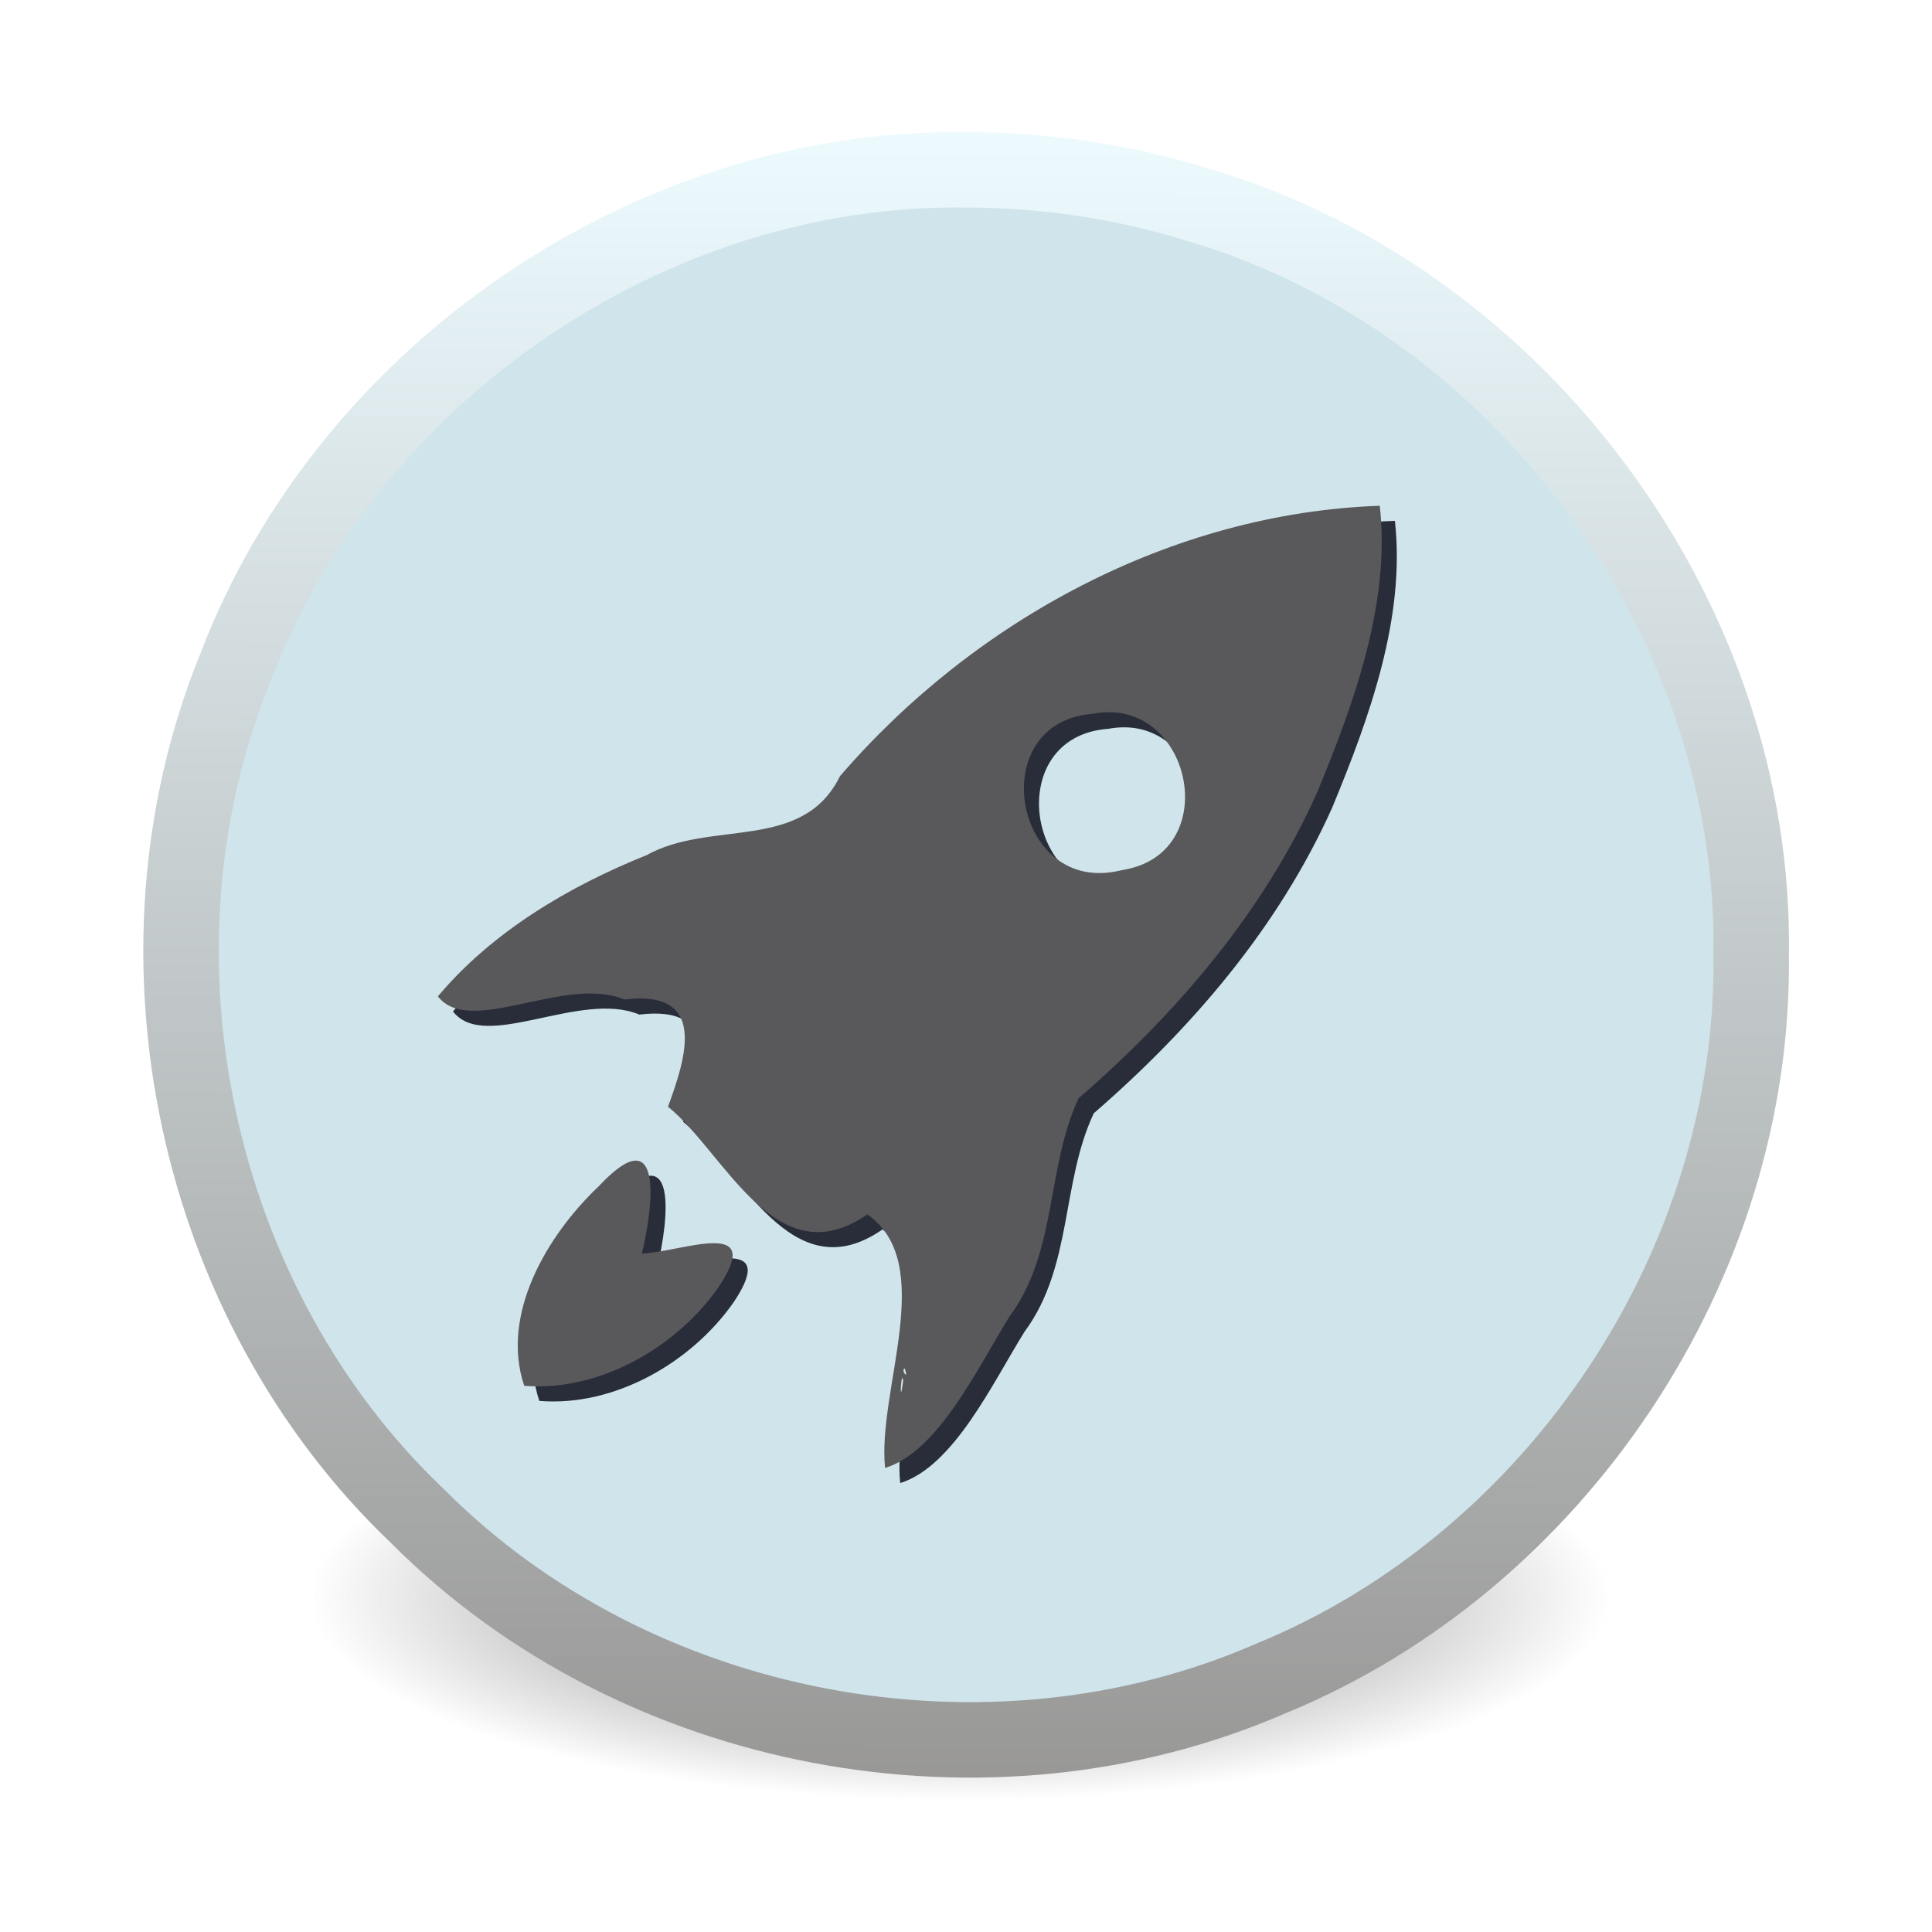
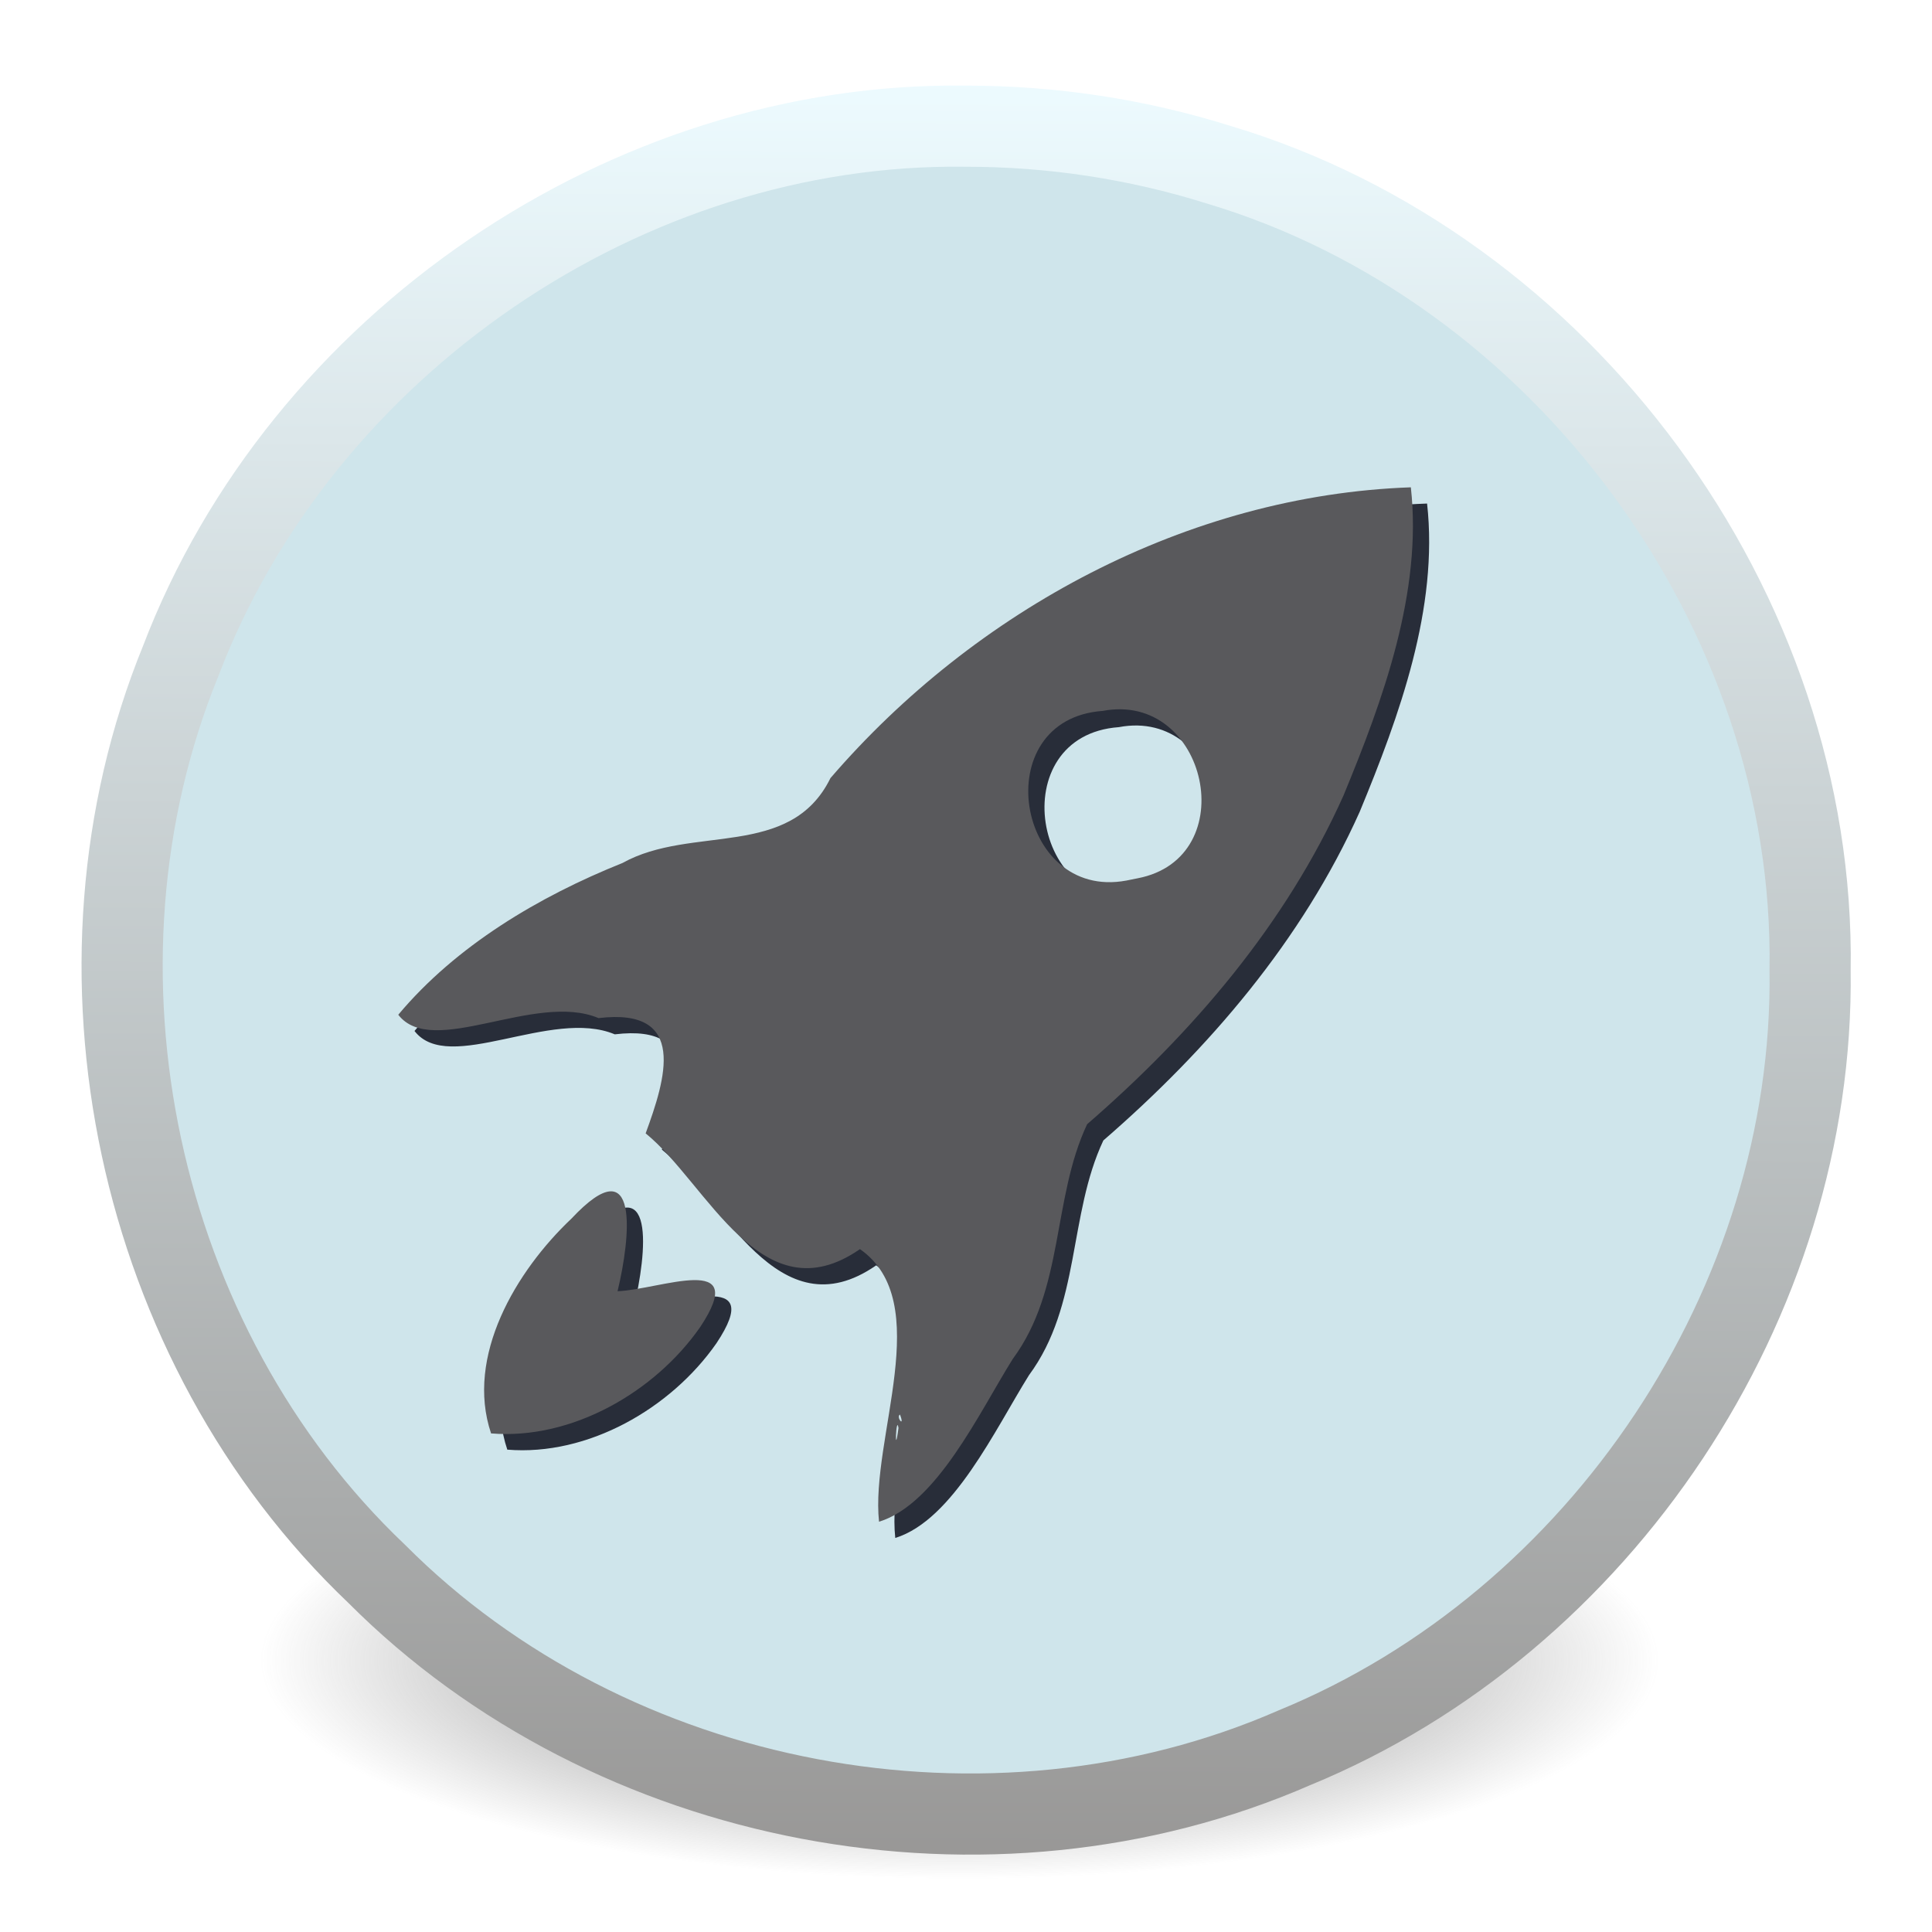
<svg xmlns="http://www.w3.org/2000/svg" xmlns:xlink="http://www.w3.org/1999/xlink" version="1.1" width="24" height="24" id="svg5157">
  <defs id="defs5159">
    <radialGradient cx="23.896" cy="3.99" r="20.397" id="radialGradient1008" gradientUnits="userSpaceOnUse" gradientTransform="matrix(0,1.231648,-1.625754,0,18.48697,-28.72198)">
      <stop id="stop1000" style="stop-color:#797877;stop-opacity:1" offset="0" />
      <stop id="stop1006" style="stop-color:#cfe5eb;stop-opacity:1" offset="1" />
    </radialGradient>
    <linearGradient id="linearGradient994">
      <stop id="stop990" offset="0" style="stop-color:#989796;stop-opacity:1" />
      <stop id="stop992" offset="1" style="stop-color:#edfbff;stop-opacity:1" />
    </linearGradient>
    <linearGradient id="linearGradient3820-7-2-8-6">
      <stop id="stop3822-2-6-5-0" style="stop-color:#3d3d3d;stop-opacity:1" offset="0" />
      <stop id="stop3864-8-7-4-1" style="stop-color:#686868;stop-opacity:0.498" offset="0.5" />
      <stop id="stop3824-1-2-6-7" style="stop-color:#686868;stop-opacity:0" offset="1" />
    </linearGradient>
    <linearGradient id="linearGradient4806">
      <stop offset="0" style="stop-color:#ffffff;stop-opacity:1" id="stop4808" />
      <stop offset="0.424" style="stop-color:#ffffff;stop-opacity:0.235" id="stop4810" />
      <stop offset="0.821" style="stop-color:#ffffff;stop-opacity:0.157" id="stop4812" />
      <stop offset="1" style="stop-color:#ffffff;stop-opacity:0.392" id="stop4814" />
    </linearGradient>
    <linearGradient xlink:href="#linearGradient4806" id="linearGradient3118" gradientUnits="userSpaceOnUse" gradientTransform="matrix(4.16388,0,0,4.16388,-236.0326,-50.03625)" x1="71.204" y1="15.369" x2="71.204" y2="40.496" />
    <radialGradient xlink:href="#linearGradient3820-7-2-8-6" id="radialGradient3163" gradientUnits="userSpaceOnUse" gradientTransform="matrix(0.6869404,0,0,0.2146169,-4.02174,68.57333)" cx="99.157" cy="186.171" fx="99.157" fy="186.171" r="62.769" />
    <radialGradient gradientTransform="matrix(0,1.231648,-1.625754,0,18.48697,-28.72198)" gradientUnits="userSpaceOnUse" id="radialGradient3093-0-3-6" r="20.397" cy="3.99" cx="23.896">
      <stop offset="0" style="stop-color:#ffffff;stop-opacity:1" id="stop3244-9-33-7-0" />
      <stop offset="0.262" style="stop-color:#dddddd;stop-opacity:1" id="stop3246-3-5-0-8" />
      <stop offset="0.661" style="stop-color:#abacae;stop-opacity:1" id="stop3248-1-7-8-8" />
      <stop offset="1" style="stop-color:#787877;stop-opacity:1" id="stop3250-9-3-0-5" />
    </radialGradient>
    <linearGradient id="linearGradient4164">
      <stop offset="0" style="stop-color:#b6b6b6;stop-opacity:1" id="stop4166" />
      <stop offset="0.331" style="stop-color:#a4a4a4;stop-opacity:1" id="stop4216" />
      <stop offset="1" style="stop-color:#c5c5c5;stop-opacity:1" id="stop4168" />
    </linearGradient>
    <linearGradient id="linearGradient4220-7">
      <stop offset="0" style="stop-color:#7a8498;stop-opacity:1" id="stop4222-7" />
      <stop offset="1" style="stop-color:#34405c;stop-opacity:1" id="stop4224-0" />
    </linearGradient>
    <linearGradient id="linearGradient4316-5">
      <stop offset="0" style="stop-color:#ffffff;stop-opacity:1" id="stop4318-1" />
      <stop offset="0.338" style="stop-color:#ffffff;stop-opacity:0.235" id="stop4320-9" />
      <stop offset="0.62" style="stop-color:#ffffff;stop-opacity:0.157" id="stop4322-42" />
      <stop offset="1" style="stop-color:#ffffff;stop-opacity:0.392" id="stop4324-9" />
    </linearGradient>
    <linearGradient id="linearGradient4507-6">
      <stop offset="0" style="stop-color:#2d3955;stop-opacity:1" id="stop4509-3" />
      <stop offset="0.725" style="stop-color:#2b3853;stop-opacity:1" id="stop5959-4" />
      <stop offset="0.75" style="stop-color:#192640;stop-opacity:1" id="stop5961-1" />
      <stop offset="1" style="stop-color:#08142e;stop-opacity:1" id="stop4511-1" />
    </linearGradient>
    <linearGradient id="linearGradient6042-1">
      <stop offset="0" style="stop-color:#07132d;stop-opacity:1" id="stop6044-9" />
      <stop offset="1" style="stop-color:#425479;stop-opacity:1" id="stop6046-9" />
    </linearGradient>
    <linearGradient gradientTransform="matrix(0.2211072,0,0,0.2211073,6.693426,6.693263)" gradientUnits="userSpaceOnUse" id="linearGradient3087-408-5" y2="45.369" x2="7.078" y1="3.082" x1="7.078">
      <stop offset="0" style="stop-color:#170418;stop-opacity:1" id="stop7201-5" />
      <stop offset="1" style="stop-color:#50386b;stop-opacity:1" id="stop7203-2" />
    </linearGradient>
    <linearGradient id="linearGradient2867-449-88-871-390-598-476-591-434-148-57-177-691-4">
      <stop offset="0" style="stop-color:#612f91;stop-opacity:1" id="stop7191-4" />
      <stop offset="1" style="stop-color:#1a4aa2;stop-opacity:1" id="stop7197-2" />
    </linearGradient>
    <linearGradient id="linearGradient4278-3">
      <stop offset="0" style="stop-color:#000000;stop-opacity:0" id="stop4280-6" />
      <stop offset="0.5" style="stop-color:#000000;stop-opacity:0" id="stop4286-1" />
      <stop offset="1" style="stop-color:#000000;stop-opacity:1" id="stop4282-24" />
    </linearGradient>
    <linearGradient id="linearGradient4316-4-0">
      <stop offset="0" style="stop-color:#ffffff;stop-opacity:1" id="stop4318-4-5" />
      <stop offset="0.338" style="stop-color:#ffffff;stop-opacity:0.235" id="stop4320-2-9" />
      <stop offset="0.62" style="stop-color:#ffffff;stop-opacity:0.157" id="stop4322-4-1" />
      <stop offset="1" style="stop-color:#ffffff;stop-opacity:0.392" id="stop4324-4-8" />
    </linearGradient>
    <linearGradient id="linearGradient6088-74">
      <stop offset="0" style="stop-color:#ff54d2;stop-opacity:0" id="stop6090-5" />
      <stop offset="0.324" style="stop-color:#f62b68;stop-opacity:1" id="stop6257-5" />
      <stop offset="0.561" style="stop-color:#ff0105;stop-opacity:1" id="stop6255-6" />
      <stop offset="1" style="stop-color:#ff54d2;stop-opacity:0.478" id="stop6092-0" />
    </linearGradient>
    <linearGradient id="linearGradient4316-4-6-6">
      <stop offset="0" style="stop-color:#ffffff;stop-opacity:1" id="stop4318-4-4-6" />
      <stop offset="0.338" style="stop-color:#ffffff;stop-opacity:0.235" id="stop4320-2-2-6" />
      <stop offset="0.62" style="stop-color:#ffffff;stop-opacity:0.157" id="stop4322-4-5-5" />
      <stop offset="1" style="stop-color:#ffffff;stop-opacity:0.392" id="stop4324-4-1-5" />
    </linearGradient>
    <linearGradient id="linearGradient3990-3-1">
      <stop offset="0" style="stop-color:#ffffff;stop-opacity:1" id="stop3992-0-0" />
      <stop offset="1" style="stop-color:#ffffff;stop-opacity:0" id="stop3994-2-1" />
    </linearGradient>
    <linearGradient id="linearGradient6191-9">
      <stop offset="0" style="stop-color:#ffffff;stop-opacity:0" id="stop6193-8" />
      <stop offset="0.405" style="stop-color:#ffffff;stop-opacity:0" id="stop6197-8" />
      <stop offset="1" style="stop-color:#ffffff;stop-opacity:0.478" id="stop6195-9" />
    </linearGradient>
    <linearGradient id="linearGradient6191-7-9">
      <stop offset="0" style="stop-color:#ffffff;stop-opacity:0" id="stop6193-7-3" />
      <stop offset="0.405" style="stop-color:#ffffff;stop-opacity:0" id="stop6197-2-2" />
      <stop offset="1" style="stop-color:#ffffff;stop-opacity:0.478" id="stop6195-2-1" />
    </linearGradient>
    <linearGradient id="linearGradient6191-8-3">
      <stop offset="0" style="stop-color:#ffffff;stop-opacity:0" id="stop6193-75-7" />
      <stop offset="0.405" style="stop-color:#ffffff;stop-opacity:0" id="stop6197-3-4" />
      <stop offset="1" style="stop-color:#ffffff;stop-opacity:0.478" id="stop6195-7-2" />
    </linearGradient>
    <linearGradient id="linearGradient6088-6-1">
      <stop offset="0" style="stop-color:#ff54d2;stop-opacity:0" id="stop6090-2-0" />
      <stop offset="0.324" style="stop-color:#ff54d2;stop-opacity:0" id="stop6257-4-6" />
      <stop offset="0.561" style="stop-color:#ff54d2;stop-opacity:0.252" id="stop6255-3-6" />
      <stop offset="1" style="stop-color:#ff54d2;stop-opacity:0.478" id="stop6092-9-6" />
    </linearGradient>
    <linearGradient id="linearGradient6303-4">
      <stop offset="0" style="stop-color:#ffffff;stop-opacity:1" id="stop6305-33" />
      <stop offset="1" style="stop-color:#ffffff;stop-opacity:0" id="stop6307-9" />
    </linearGradient>
    <linearGradient id="linearGradient6303-3-2">
      <stop offset="0" style="stop-color:#ffffff;stop-opacity:1" id="stop6305-3-0" />
      <stop offset="1" style="stop-color:#ffffff;stop-opacity:0" id="stop6307-1-0" />
    </linearGradient>
    <linearGradient id="linearGradient6303-33-0">
      <stop offset="0" style="stop-color:#ffffff;stop-opacity:1" id="stop6305-1-0" />
      <stop offset="1" style="stop-color:#ffffff;stop-opacity:0" id="stop6307-5-0" />
    </linearGradient>
    <linearGradient id="linearGradient6413-0">
      <stop offset="0" style="stop-color:#feffff;stop-opacity:1" id="stop6415-1" />
      <stop offset="1" style="stop-color:#fe70ca;stop-opacity:1" id="stop6417-4" />
    </linearGradient>
    <linearGradient id="linearGradient6455-7">
      <stop offset="0" style="stop-color:#fbac9b;stop-opacity:1" id="stop6457-5" />
      <stop offset="1" style="stop-color:#fcfafc;stop-opacity:1" id="stop6459-8" />
    </linearGradient>
    <linearGradient xlink:href="#linearGradient6455-7" id="linearGradient4264" gradientUnits="userSpaceOnUse" gradientTransform="matrix(0.6704997,0,0,0.7014216,32.61915,33.48757)" x1="38.851" y1="41.608" x2="34.131" y2="37.81" />
    <linearGradient xlink:href="#linearGradient6413-0" id="linearGradient4267" gradientUnits="userSpaceOnUse" gradientTransform="matrix(0.9587095,0,0,1.002923,20.38236,19.71626)" x1="38.851" y1="41.608" x2="34.131" y2="37.81" />
    <radialGradient xlink:href="#linearGradient6303-33-0" id="radialGradient4270" gradientUnits="userSpaceOnUse" gradientTransform="matrix(0.9587095,0,0,1.002923,28.42503,24.58419)" cx="36.491" cy="39.709" fx="36.491" fy="39.709" r="3.159" />
    <radialGradient xlink:href="#linearGradient6303-3-2" id="radialGradient4273" gradientUnits="userSpaceOnUse" gradientTransform="matrix(3.360827,-1.940375,1.104006,1.912195,-113.6476,47.86859)" cx="36.491" cy="39.709" fx="36.491" fy="39.709" r="3.159" />
    <radialGradient xlink:href="#linearGradient6303-4" id="radialGradient4276" gradientUnits="userSpaceOnUse" gradientTransform="matrix(4.176534,-2.411323,1.37196,2.376304,-133.3167,71.58601)" cx="36.491" cy="39.709" fx="36.491" fy="39.709" r="3.159" />
    <radialGradient xlink:href="#linearGradient6088-6-1" id="radialGradient4279" gradientUnits="userSpaceOnUse" gradientTransform="matrix(-2.670923,-2.670923,2.670923,-2.670923,67.08414,232.8429)" cx="32.373" cy="31.405" fx="32.373" fy="31.405" r="3.857" />
    <radialGradient xlink:href="#linearGradient6191-8-3" id="radialGradient4282" gradientUnits="userSpaceOnUse" gradientTransform="matrix(2.286497,3.175066,-3.065167,2.207354,86.73945,-106.1338)" cx="32.373" cy="31.405" fx="32.373" fy="31.405" r="3.857" />
    <radialGradient xlink:href="#linearGradient6191-7-9" id="radialGradient4285" gradientUnits="userSpaceOnUse" gradientTransform="matrix(0,3.912686,-3.777256,-2.2076244e-8,183.1374,-60.68714)" cx="32.373" cy="31.405" fx="32.373" fy="31.405" r="3.857" />
    <radialGradient xlink:href="#linearGradient6191-9" id="radialGradient4288" gradientUnits="userSpaceOnUse" gradientTransform="matrix(3.779364,1.012678,-0.9776258,3.648549,-27.16302,-81.38534)" cx="32.373" cy="31.405" fx="32.373" fy="31.405" r="3.857" />
    <linearGradient xlink:href="#linearGradient3990-3-1" id="linearGradient4291" gradientUnits="userSpaceOnUse" gradientTransform="matrix(0.2922833,0,0,0.2192125,44.94204,49.38755)" x1="68.313" y1="52.925" x2="68.313" y2="65.922" />
    <linearGradient xlink:href="#linearGradient4316-4-6-6" id="linearGradient4294" gradientUnits="userSpaceOnUse" gradientTransform="matrix(0.8422459,0,0,0.8422459,-13.05882,38.56502)" x1="92.696" y1="16.555" x2="92.696" y2="48.984" />
    <radialGradient xlink:href="#linearGradient6088-74" id="radialGradient4297" gradientUnits="userSpaceOnUse" gradientTransform="matrix(-3.777256,0,0,-3.777256,186.7971,184.6408)" cx="32.373" cy="31.405" fx="32.373" fy="31.405" r="3.857" />
    <linearGradient xlink:href="#linearGradient4316-4-0" id="linearGradient4302" gradientUnits="userSpaceOnUse" gradientTransform="matrix(1.52852,0,0,-1.52852,-76.2549,115.7843)" x1="92.696" y1="16.555" x2="92.696" y2="48.984" />
    <radialGradient xlink:href="#linearGradient4278-3" id="radialGradient4305" gradientUnits="userSpaceOnUse" gradientTransform="matrix(0.945105,-1.4092773e-7,1.3241225e-7,0.8879976,-26.22388,-19.05486)" cx="95.838" cy="95.388" fx="95.838" fy="95.388" r="9.498" />
    <radialGradient xlink:href="#linearGradient2867-449-88-871-390-598-476-591-434-148-57-177-691-4" id="radialGradient4308" gradientUnits="userSpaceOnUse" gradientTransform="matrix(0,0.8796496,-1.161122,0,69.13288,36.91409)" cx="23.896" cy="3.99" r="20.397" />
    <linearGradient xlink:href="#linearGradient3087-408-5" id="linearGradient4310" gradientUnits="userSpaceOnUse" gradientTransform="matrix(0.3685697,0,0,0.3685698,55.65433,57.15224)" x1="7.078" y1="3.082" x2="7.078" y2="45.369" />
    <radialGradient xlink:href="#linearGradient6042-1" id="radialGradient4315" gradientUnits="userSpaceOnUse" gradientTransform="matrix(0,3.545735,-8.167775,0,237.9776,-66.43339)" cx="32" cy="21.239" fx="32" fy="21.239" r="10.498" />
    <radialGradient xlink:href="#linearGradient4507-6" id="radialGradient4318" gradientUnits="userSpaceOnUse" gradientTransform="matrix(0,3.229061,-3.229061,0,117.6108,-253.8221)" cx="91.35" cy="16.448" fx="91.35" fy="16.448" r="15.639" />
    <linearGradient xlink:href="#linearGradient4316-5" id="linearGradient4321" gradientUnits="userSpaceOnUse" gradientTransform="matrix(1.96524,0,0,1.96524,-116.4706,2.000041)" x1="92.696" y1="16.555" x2="92.696" y2="48.984" />
    <linearGradient xlink:href="#linearGradient4220-7" id="linearGradient4325" gradientUnits="userSpaceOnUse" gradientTransform="matrix(2.027629,0,0,2.027629,-122.2157,-0.03889476)" x1="91.566" y1="16.543" x2="91.566" y2="48.631" />
    <linearGradient xlink:href="#linearGradient4164" id="linearGradient4329" gradientUnits="userSpaceOnUse" gradientTransform="matrix(1.689267,0,0,1.689267,-22.18352,11.94165)" x1="51.2" y1="8.114" x2="51.2" y2="56.115" />
    <radialGradient xlink:href="#radialGradient3093-0-3-6" id="radialGradient4332" gradientUnits="userSpaceOnUse" gradientTransform="matrix(0,7.326988,-9.671494,0,103.0902,-162.1666)" cx="23.896" cy="3.99" fx="23.896" fy="3.99" r="20.397" />
    <linearGradient gradientUnits="userSpaceOnUse" y2="11.062" x2="64.59" y1="121.18" x1="64.403" id="linearGradient996" xlink:href="#linearGradient994" />
    <linearGradient gradientUnits="userSpaceOnUse" y2="16.595" x2="64.504" y1="114.68" x1="64.659" id="linearGradient998" xlink:href="#radialGradient1008" />
  </defs>
  <g id="g969">
-     <g id="g145" transform="matrix(0.1875412,0,0,0.1875412,-0.09493382,-0.5154853)">
+     <g id="g145" transform="matrix(0.2016159,0,0,0.2016159,-1.002637,-1.25475)">
      <path d="m 107.212,108.529 c -0.416,4.49 -5.314,6.588 -8.909,8.203 -14.185,5.263 -29.679,5.804 -44.633,4.872 -9.901,-0.99 -20.355,-2.203 -28.964,-7.59 -2.739,-1.588 -5.074,-5.35 -2.801,-8.27 4.161,-5.103 11.104,-6.607 17.177,-8.19 17.078,-3.47 34.975,-3.435 51.977,0.462 5.516,1.602 11.918,3.159 15.448,8.087 0.433,0.733 0.708,1.572 0.704,2.428 z" style="fill:url(#radialGradient3163);fill-opacity:1;stroke:none" id="path3818-0-5-0" />
      <path d="M 64.5,13.998 C 43.615,13.701 23.544,27.454 16.11,46.942 8.382,65.888 13.347,89.097 28.184,103.196 42.638,117.698 65.974,122.1 84.729,113.908 103.839,106.073 117.052,86.002 116.496,65.327 116.522,44.453 102.529,24.569 82.964,17.379 77.084,15.137 70.792,13.993 64.5,13.998 Z" style="color:#000000;display:inline;overflow:visible;visibility:visible;fill:#cfe5eb;fill-opacity:1;fill-rule:nonzero;stroke:none;stroke-width:1;stroke-opacity:1;marker:none;enable-background:accumulate" id="path2555-7" />
      <path d="M 64.5,13.998 C 43.615,13.701 23.544,27.454 16.11,46.942 8.382,65.888 13.347,89.097 28.184,103.196 42.638,117.698 65.974,122.1 84.729,113.908 103.621,106.154 116.779,86.447 116.5,65.998 116.859,43.822 101.259,22.7 80.034,16.364 75.016,14.79 69.758,13.996 64.5,13.998 Z" style="color:#000000;display:inline;overflow:visible;visibility:visible;opacity:1;fill:none;fill-opacity:0;fill-rule:nonzero;stroke:url(#linearGradient996);stroke-width:5;stroke-linecap:round;stroke-linejoin:round;stroke-miterlimit:4;stroke-dasharray:none;stroke-dashoffset:0;stroke-opacity:1;marker:none;enable-background:accumulate" id="path2555-7-1" />
      <path d="M 115.5,65.998 C 115.803,87.317 101.167,107.763 80.857,114.319 61.745,121.011 38.988,114.93 25.936,99.374 11.519,83.282 9.441,57.833 20.883,39.553 31.234,21.949 52.826,12.092 72.899,15.686 c 21.224,3.231 39.049,21.283 42.014,42.545 0.393,2.569 0.588,5.168 0.588,7.767 z" style="color:#000000;display:inline;overflow:visible;visibility:visible;opacity:0.8;fill:none;stroke:none;stroke-width:1;stroke-linecap:round;stroke-linejoin:round;stroke-miterlimit:4;stroke-dasharray:none;stroke-dashoffset:0;stroke-opacity:1;marker:none;enable-background:accumulate" id="path3019" />
      <path d="m 60.134,100.984 c -0.548,-5.124 3.503,-13.529 -1.176,-16.797 -6.074,4.213 -9.392,-4.046 -13.204,-7.132 1.21,-3.308 2.641,-7.773 -2.902,-7.102 -3.909,-1.642 -10.234,2.523 -12.34,-0.207 3.559,-4.25 8.653,-7.282 13.818,-9.351 4.26,-2.376 10.333,-0.185 12.811,-5.23 8.905,-10.34 21.996,-17.432 35.76,-17.916 0.717,6.429 -1.702,13.071 -4.155,19.001 -3.546,7.91 -9.295,14.613 -15.791,20.241 -2.163,4.599 -1.393,10.149 -4.582,14.463 -2.075,3.319 -4.676,8.924 -8.237,10.029 z m 1.199,-5.779 c -0.146,-0.895 -0.265,2.044 0,0 z m 0.092,-0.825 c -0.277,0.15 0.332,0.876 0,0 z M 76.05,61.342 c 6.57,-1.245 4.316,-11.545 -2.141,-10.316 -7.172,0.52 -5.339,11.716 1.46,10.453 z M 36.23,95.542 c -1.598,-4.751 1.538,-10.007 4.956,-13.239 4.244,-4.527 3.633,1.188 2.837,4.477 2.633,-0.096 8.2,-2.464 5.093,2.207 -2.798,4.016 -7.92,6.964 -12.885,6.555 z" style="fill:#282d39;fill-opacity:1;stroke-width:0.121" id="path1597-3" />
      <path d="m 59.134,99.984 c -0.548,-5.124 3.503,-13.529 -1.176,-16.797 -6.074,4.213 -9.392,-4.046 -13.204,-7.132 1.21,-3.308 2.641,-7.773 -2.902,-7.102 -3.909,-1.642 -10.234,2.523 -12.34,-0.207 3.559,-4.25 8.653,-7.282 13.818,-9.351 4.26,-2.376 10.333,-0.185 12.811,-5.23 8.905,-10.34 21.996,-17.432 35.76,-17.916 0.717,6.429 -1.702,13.071 -4.155,19.001 -3.546,7.91 -9.295,14.613 -15.791,20.241 -2.163,4.599 -1.393,10.149 -4.582,14.463 -2.075,3.319 -4.676,8.924 -8.237,10.029 z m 1.199,-5.779 c -0.146,-0.895 -0.265,2.044 0,0 z m 0.092,-0.825 c -0.277,0.15 0.332,0.876 0,0 z M 75.05,60.342 c 6.57,-1.245 4.316,-11.545 -2.141,-10.316 -7.172,0.52 -5.339,11.716 1.46,10.453 z M 35.23,94.542 c -1.598,-4.751 1.538,-10.007 4.956,-13.239 4.244,-4.527 3.633,1.188 2.837,4.477 2.633,-0.096 8.2,-2.464 5.093,2.207 -2.798,4.016 -7.92,6.964 -12.885,6.555 z" style="fill:#59595c;fill-opacity:1;stroke-width:0.121" id="path1597" />
    </g>
  </g>
</svg>
